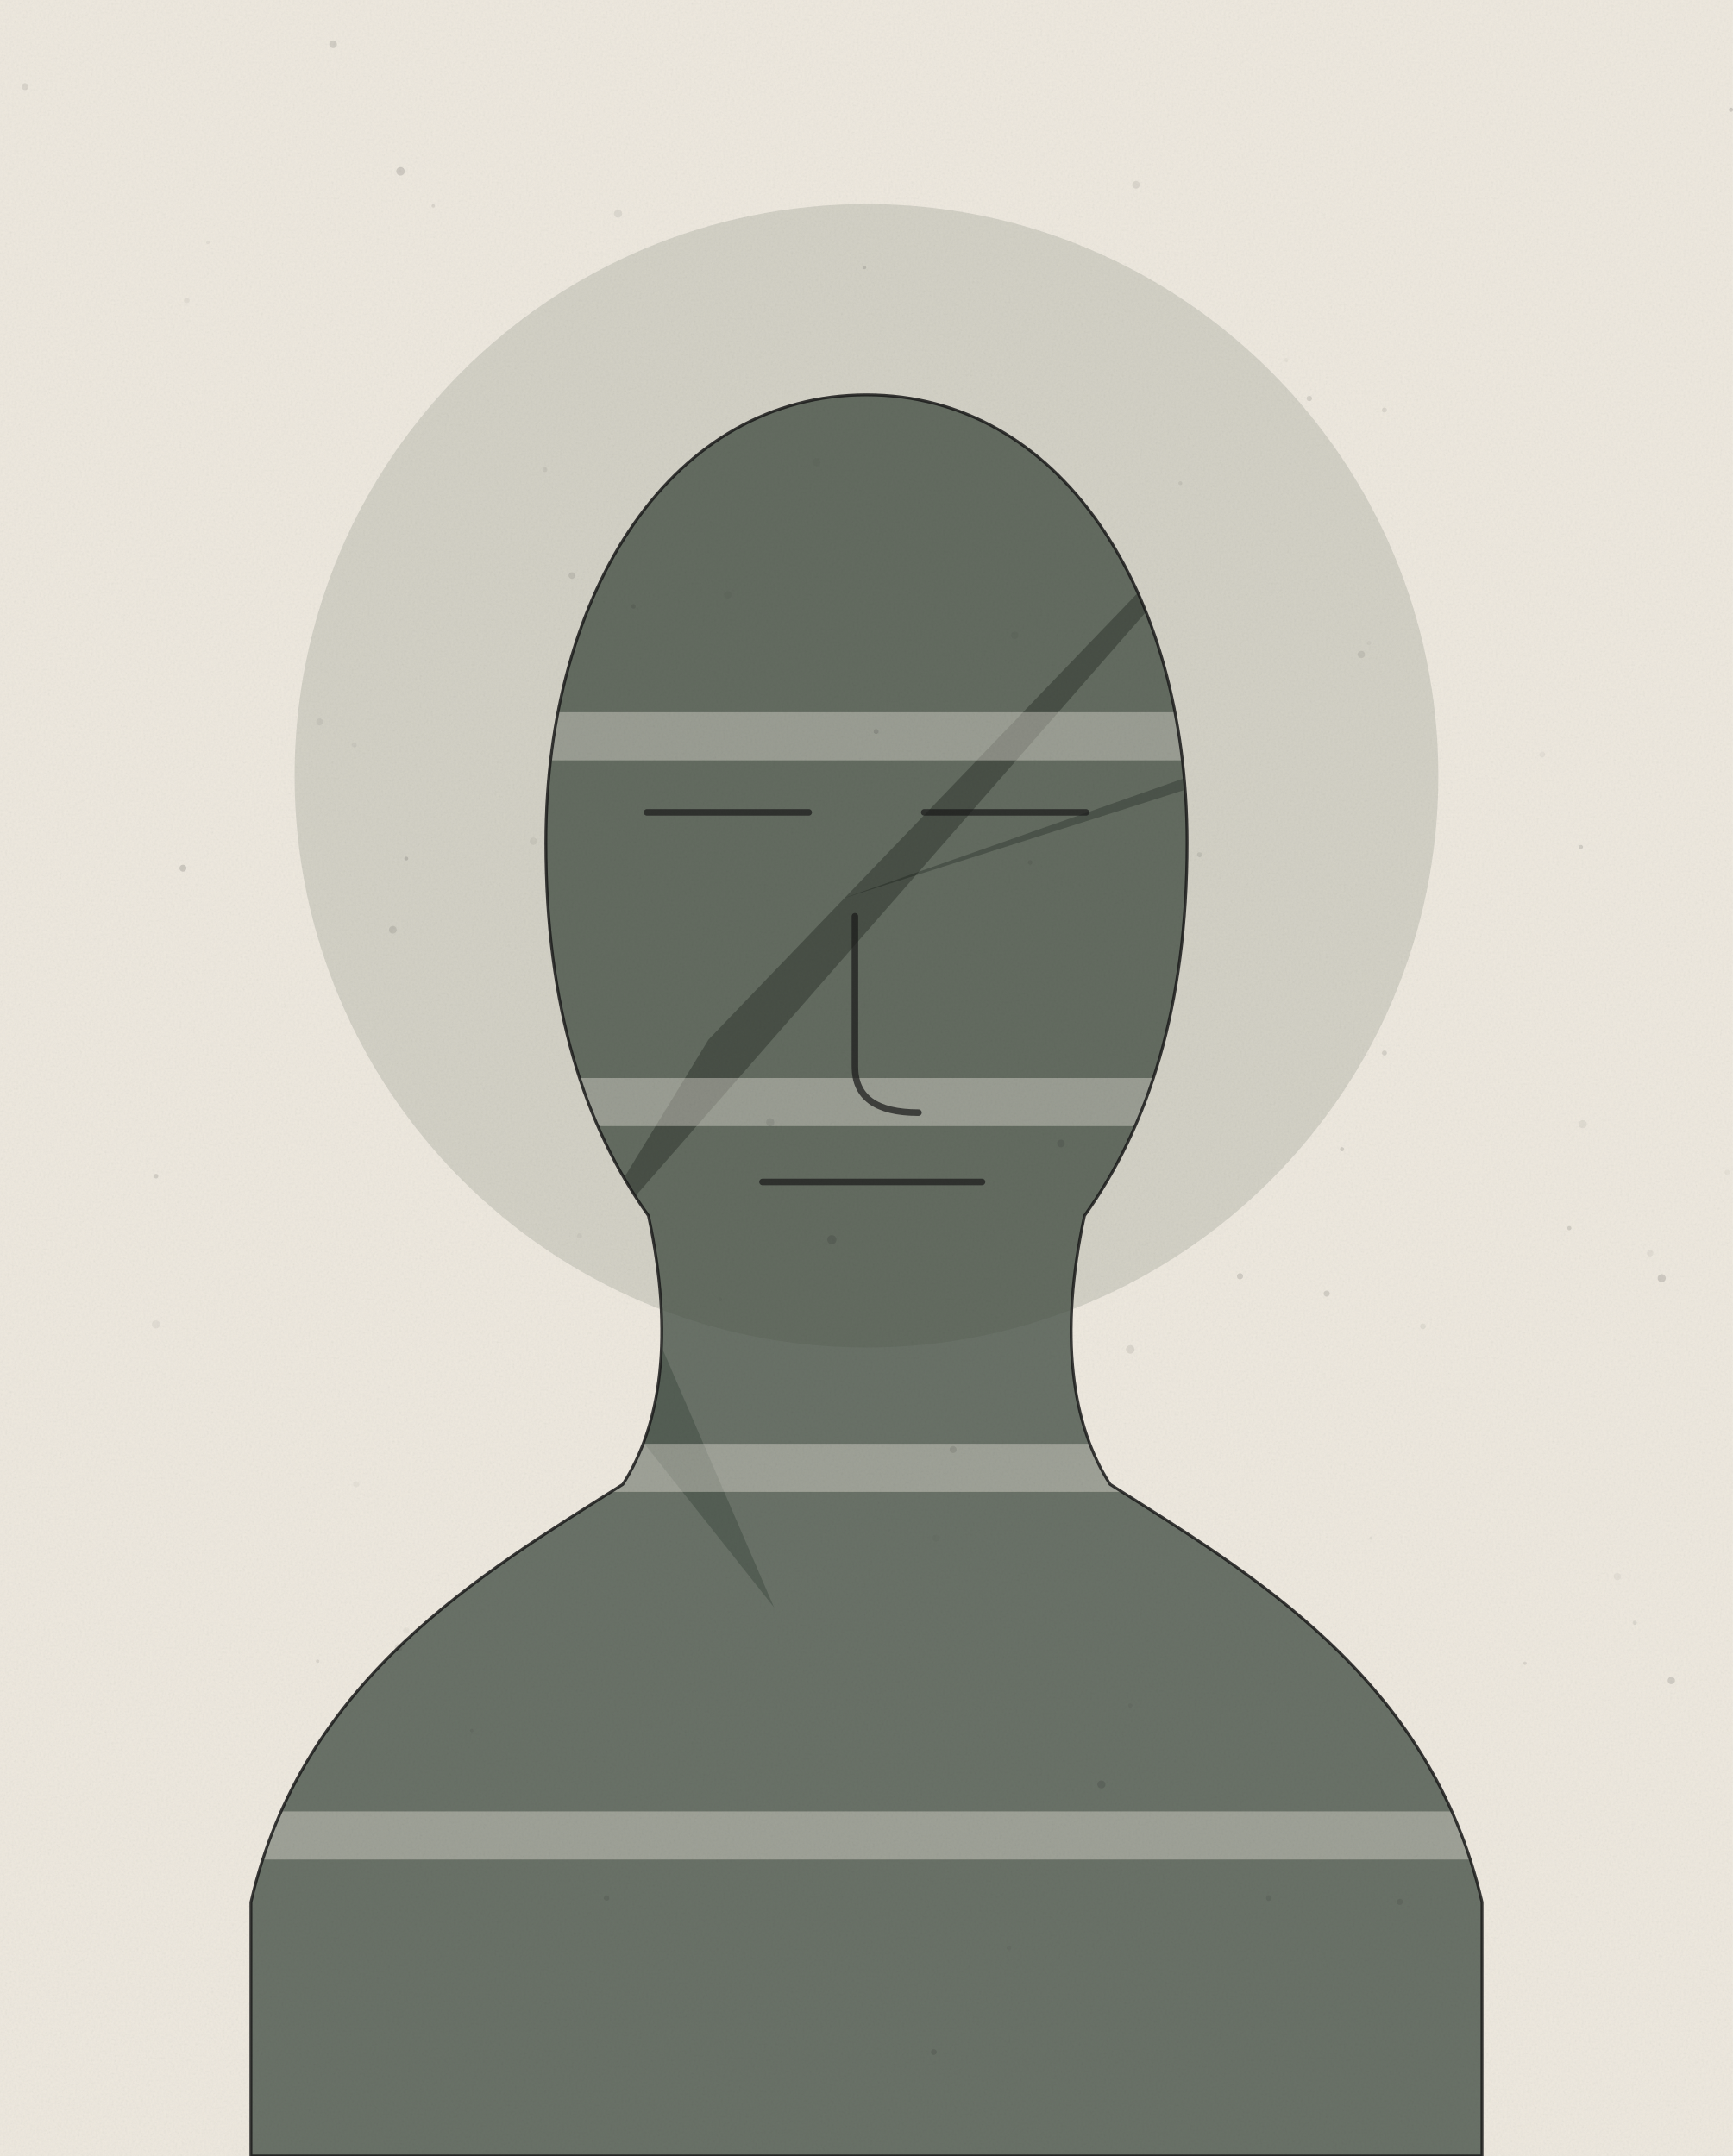
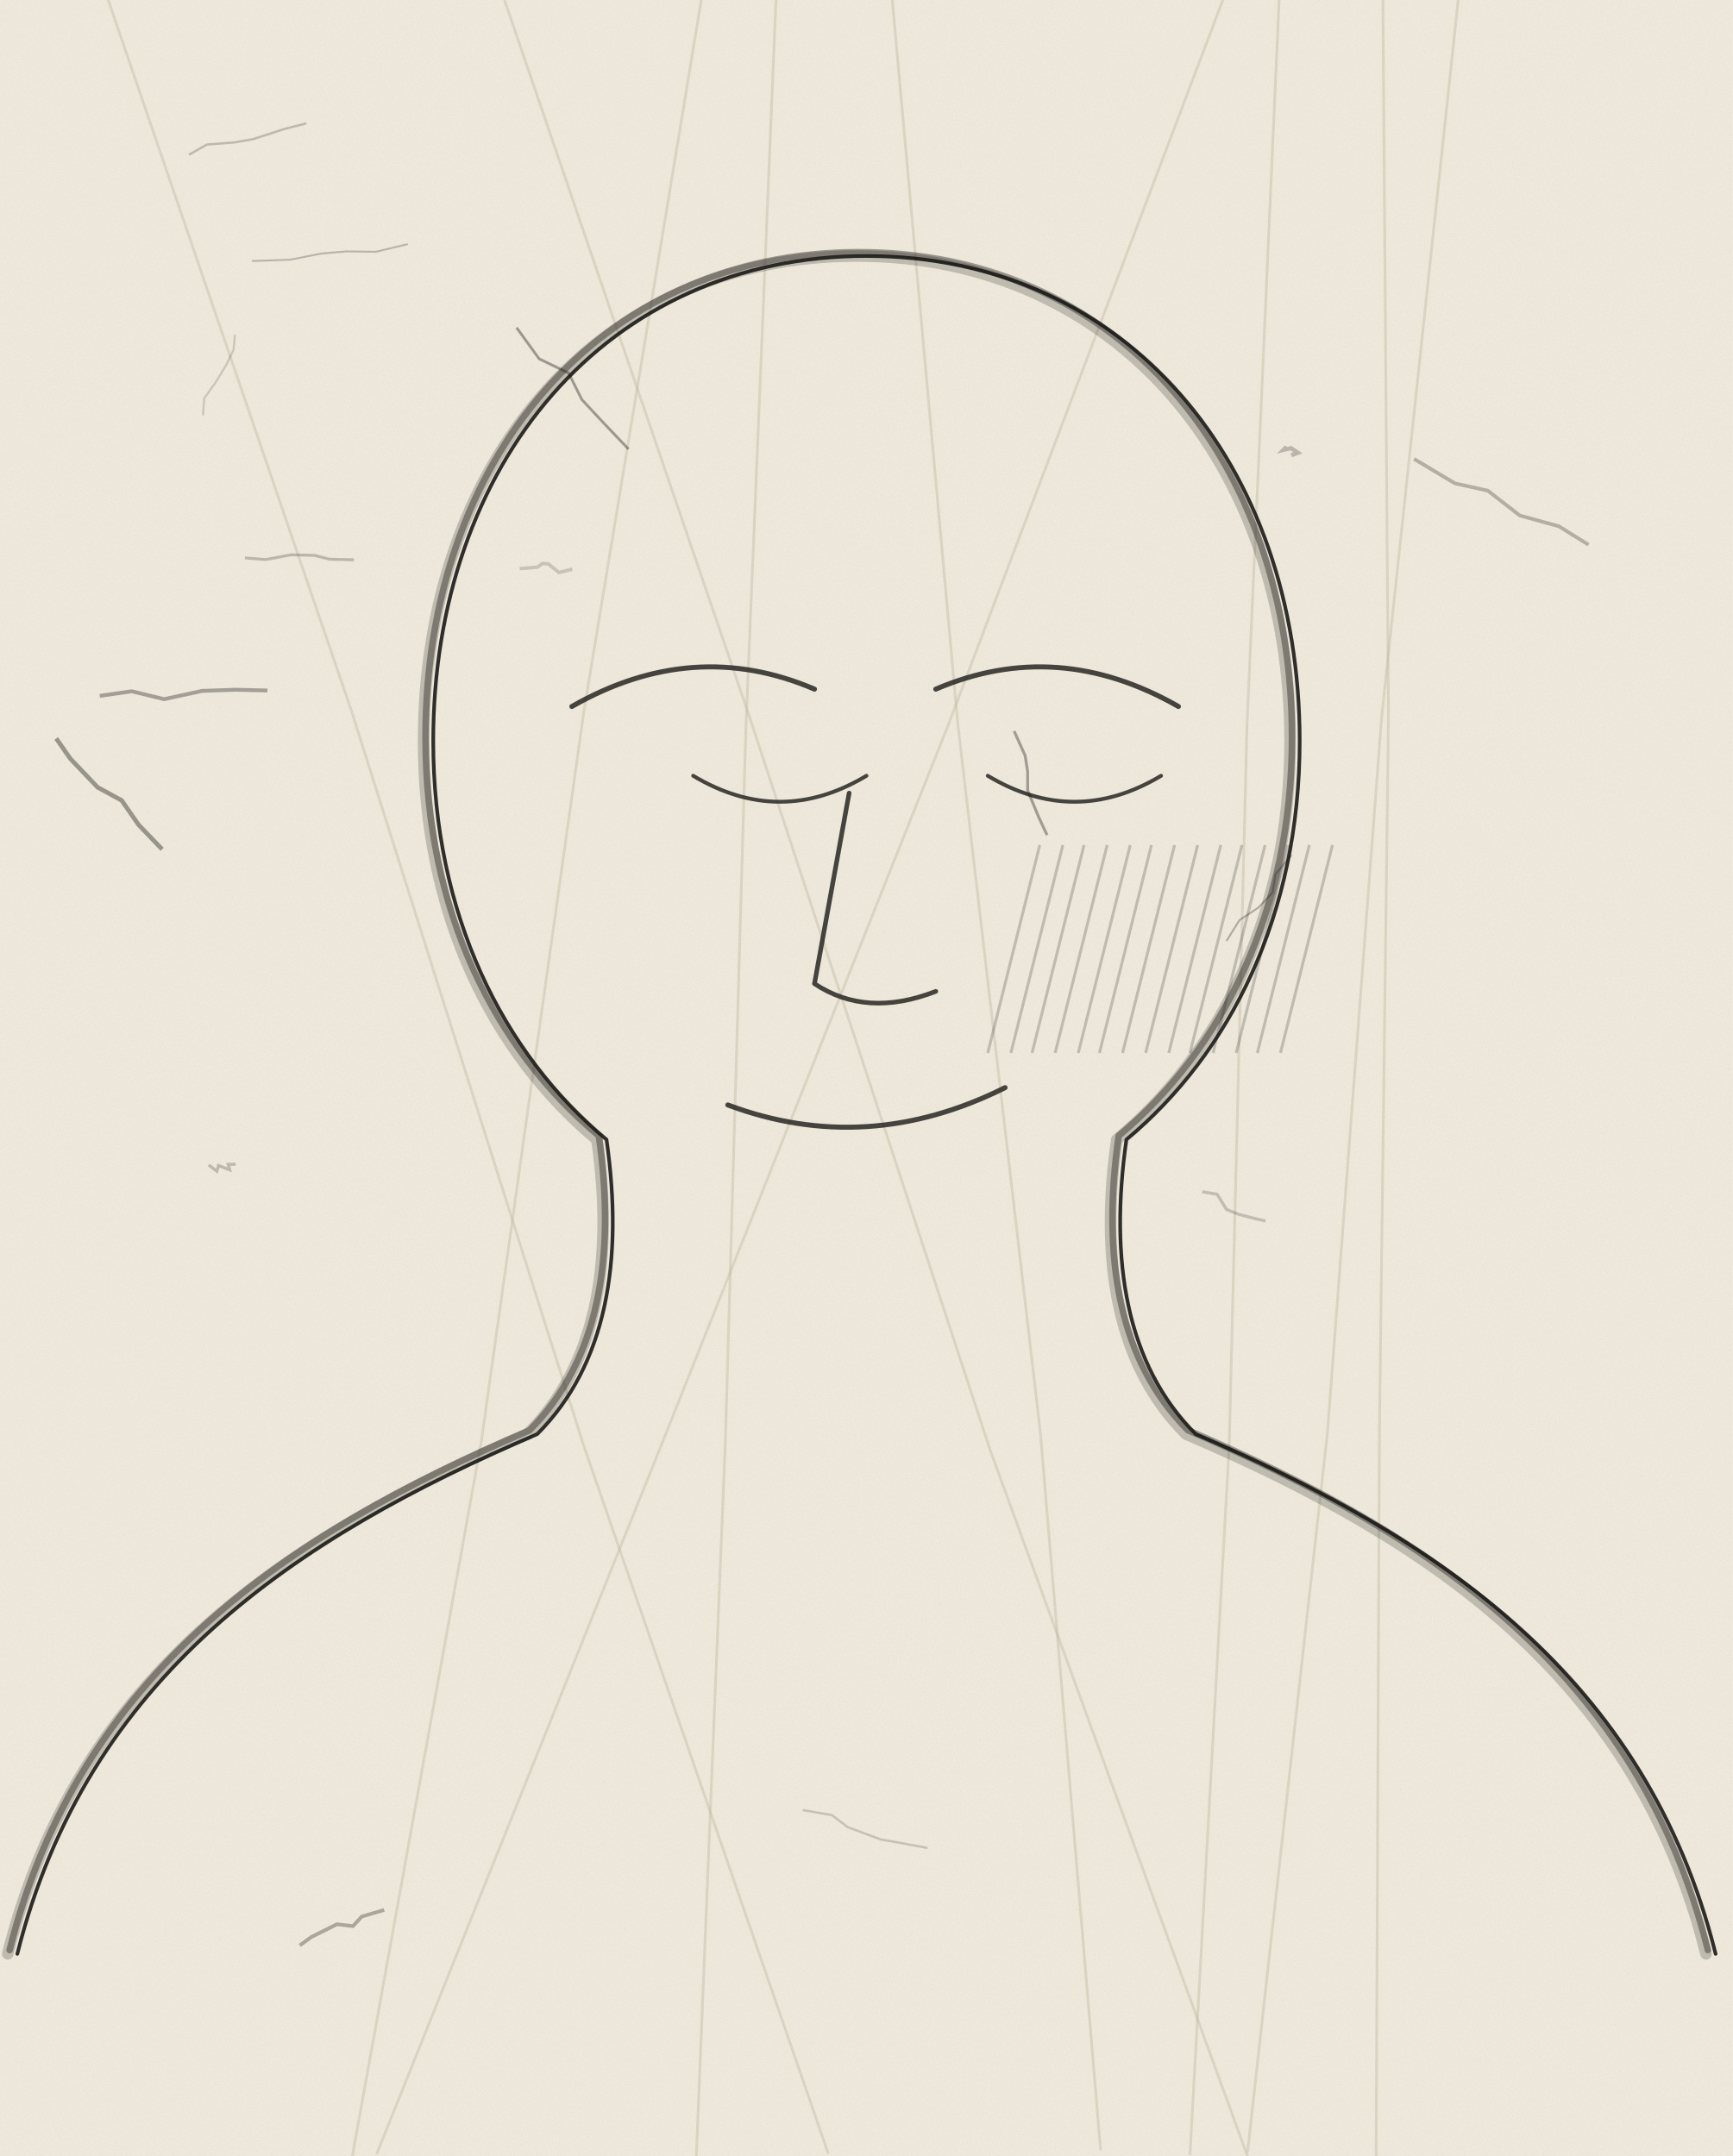
<svg xmlns="http://www.w3.org/2000/svg" viewBox="0 0 900 1120" preserveAspectRatio="xMidYMid slice" role="img">
  <defs>
-     <filter id="g317" x="-10%" y="-10%" width="120%" height="120%">
-       <feTurbulence type="fractalNoise" baseFrequency="0.85" numOctaves="3" seed="317" result="n" />
+     <filter id="g767" x="-10%" y="-10%" width="120%" height="120%">
+       <feTurbulence type="fractalNoise" baseFrequency="1.2" numOctaves="3" seed="767" result="n" />
      <feColorMatrix in="n" type="saturate" values="0" />
      <feComponentTransfer>
-         <feFuncA type="linear" slope="0.35" />
+         <feFuncA type="linear" slope="0.32" />
      </feComponentTransfer>
    </filter>
-     <clipPath id="bust317" transform="translate(117.0,158.6) scale(6.660,7.753)">
-       <path d="M50,6 C65,6 75,19 75,36 C75,47 72,55 67,61 C65,69 66,75 69,79 C80,85 94,92 98,107 L98,124 L2,124 L2,107 C6,92 20,85 31,79 C34,75 35,69 33,61 C28,55 25,47 25,36 C25,19 35,6 50,6 Z" />
-     </clipPath>
  </defs>
-   <rect width="900" height="1120" fill="#EDE8DE" />
-   <circle cx="450" cy="403" r="297" fill="#3D4A3F" opacity=".16" />
-   <g clip-path="url(#bust317)">
-     <rect width="900" height="1120" fill="#3D4A3F" opacity=".75" />
-     <path d="M402,835 l-145,-336 l61,230 Z" fill="#3D4A3F" opacity="0.48" style="mix-blend-mode:normal" />
-     <path d="M179,329 l-305,-13 l374,473 Z" fill="#7A2E2E" opacity="0.67" style="mix-blend-mode:multiply" />
-     <path d="M-97,561 l268,-147 l-219,-340 Z" fill="#3D4A3F" opacity="0.31" style="mix-blend-mode:multiply" />
-     <path d="M1037,898 l338,303 l395,-470 Z" fill="#7A2E2E" opacity="0.31" style="mix-blend-mode:normal" />
-     <path d="M23,688 l51,362 l-269,-446 Z" fill="#3D4A3F" opacity="0.44" style="mix-blend-mode:multiply" />
-     <path d="M62,905 l-527,450 l-155,486 Z" fill="#7A2E2E" opacity="0.41" style="mix-blend-mode:multiply" />
-     <path d="M1020,527 l419,370 l422,274 Z" fill="#3D4A3F" opacity="0.44" style="mix-blend-mode:normal" />
-     <path d="M-93,839 l-476,536 l540,-166 Z" fill="#7A2E2E" opacity="0.58" style="mix-blend-mode:multiply" />
-     <path d="M734,159 l-366,381 l-77,126 Z" fill="#3D4A3F" opacity="0.36" style="mix-blend-mode:multiply" />
-     <path d="M1022,-108 l18,153 l-94,-303 Z" fill="#7A2E2E" opacity="0.70" style="mix-blend-mode:normal" />
-     <path d="M994,290 l-100,16 l-457,161 Z" fill="#3D4A3F" opacity="0.32" style="mix-blend-mode:multiply" />
-     <rect y="179" width="900" height="25" fill="#EDE8DE" opacity=".4" />
-     <rect y="370" width="900" height="25" fill="#EDE8DE" opacity=".4" />
-     <rect y="560" width="900" height="25" fill="#EDE8DE" opacity=".4" />
-     <rect y="750" width="900" height="25" fill="#EDE8DE" opacity=".4" />
-     <rect y="941" width="900" height="25" fill="#EDE8DE" opacity=".4" />
+   <rect width="900" height="1120" fill="#F0EADD" />
+   <path d="M757.3,0.0 L717.5,373.1 L689.4,744.2 L647.9,1118.2" stroke="#C3B9A2" stroke-width="1.4" fill="none" opacity=".42" />
+   <path d="M718.2,0.0 L721.1,371.5 L716.4,743.8 L714.7,1120.4" stroke="#C3B9A2" stroke-width="1.4" fill="none" opacity=".42" />
+   <path d="M403.0,0.0 L387.4,377.6 L376.7,749.3 L361.5,1123.5" stroke="#C3B9A2" stroke-width="1.4" fill="none" opacity=".42" />
+   <path d="M635.1,0.0 L492.4,376.8 L346.5,743.1 L195.6,1119.0" stroke="#C3B9A2" stroke-width="1.4" fill="none" opacity=".42" />
+   <path d="M56.2,0.0 L182.4,368.9 L303.0,750.5 L430.2,1118.9" stroke="#C3B9A2" stroke-width="1.4" fill="none" opacity=".42" />
+   <path d="M463.4,0.0 L497.4,375.7 L540.3,744.0 L571.6,1117.0" stroke="#C3B9A2" stroke-width="1.4" fill="none" opacity=".42" />
+   <path d="M262.0,0.0 L389.5,373.1 L514.0,752.6 L648.8,1122.6" stroke="#C3B9A2" stroke-width="1.4" fill="none" opacity=".42" />
+   <path d="M664.3,0.0 L647.6,377.2 L638.4,750.7 L618.0,1119.5" stroke="#C3B9A2" stroke-width="1.4" fill="none" opacity=".42" />
+   <path d="M364.2,0.0 L303.2,369.8 L249.9,749.3 L182.5,1122.8" stroke="#C3B9A2" stroke-width="1.4" fill="none" opacity=".42" />
+   <path d="M450,133 C585,133 675,241 675,385 C675,475 639,547 585,592 C576,655 585,709 621,745 C747,799 855,871 891,1015 M450,133 C315,133 225,241 225,385 C225,475 261,547 315,592 C324,655 315,709 279,745 C153,799 45,871 9,1015" fill="none" stroke="#1B1A17" stroke-width="6" opacity="0.22" transform="translate(-5,-0)" vector-effect="non-scaling-stroke" stroke-linecap="round" stroke-linejoin="round" />
+   <path d="M450,133 C585,133 675,241 675,385 C675,475 639,547 585,592 C576,655 585,709 621,745 C747,799 855,871 891,1015 M450,133 C315,133 225,241 225,385 C225,475 261,547 315,592 C324,655 315,709 279,745 C153,799 45,871 9,1015" fill="none" stroke="#1B1A17" stroke-width="3.4" opacity="0.40" transform="translate(-4,-2)" vector-effect="non-scaling-stroke" stroke-linecap="round" stroke-linejoin="round" />
+   <path d="M450,133 C585,133 675,241 675,385 C675,475 639,547 585,592 C576,655 585,709 621,745 C747,799 855,871 891,1015 M450,133 C315,133 225,241 225,385 C225,475 261,547 315,592 C324,655 315,709 279,745 C153,799 45,871 9,1015" fill="none" stroke="#1B1A17" stroke-width="1.9" opacity="0.90" transform="translate(0,0)" vector-effect="non-scaling-stroke" stroke-linecap="round" stroke-linejoin="round" />
+   <g stroke="#1B1A17" fill="none" vector-effect="non-scaling-stroke" stroke-linecap="round" stroke-linejoin="round" opacity=".8">
+     <path d="M297,367 q63,-36 126,-9" stroke-width="2.6" />
+     <path d="M486,358 q63,-27 126,9" stroke-width="2.6" />
+     <path d="M360,403 q45,27 90,0" stroke-width="2" />
+     <path d="M513,403 q45,27 90,0" stroke-width="2" />
+     <path d="M441,412 L423,511 q27,18 63,4" stroke-width="2.4" />
+     <path d="M378,574 q72,27 144,-9" stroke-width="2.6" />
  </g>
-   <g transform="translate(117.0,158.6) scale(6.660,7.753)">
-     <path d="M50,6 C65,6 75,19 75,36 C75,47 72,55 67,61 C65,69 66,75 69,79 C80,85 94,92 98,107 L98,124 L2,124 L2,107 C6,92 20,85 31,79 C34,75 35,69 33,61 C28,55 25,47 25,36 C25,19 35,6 50,6 Z" fill="none" stroke="#1A1A1A" stroke-width="1.5" vector-effect="non-scaling-stroke" opacity=".85" />
-   </g>
-   <g stroke="#1A1A1A" stroke-width="3.4" stroke-linecap="round" fill="none" opacity=".72">
-     <path d="M336,422 h84" />
-     <path d="M480,422 h84" />
-     <path d="M444,476 v78 q0,24 33,24" />
-     <path d="M396,614 h114" />
-   </g>
-   <circle cx="449" cy="139" r="0.9" fill="#1A1A1A" opacity="0.14" />
-   <circle cx="801" cy="392" r="1.5" fill="#1A1A1A" opacity="0.05" />
-   <circle cx="707" cy="340" r="1.9" fill="#1A1A1A" opacity="0.09" />
-   <circle cx="899" cy="57" r="1.1" fill="#1A1A1A" opacity="0.15" />
-   <circle cx="166" cy="375" r="1.8" fill="#1A1A1A" opacity="0.07" />
-   <circle cx="587" cy="886" r="1.1" fill="#1A1A1A" opacity="0.07" />
-   <circle cx="301" cy="642" r="1.3" fill="#1A1A1A" opacity="0.05" />
-   <circle cx="432" cy="644" r="2.4" fill="#1A1A1A" opacity="0.15" />
-   <circle cx="245" cy="899" r="0.9" fill="#1A1A1A" opacity="0.08" />
-   <circle cx="184" cy="387" r="1.3" fill="#1A1A1A" opacity="0.05" />
-   <circle cx="849" cy="843" r="1.1" fill="#1A1A1A" opacity="0.08" />
-   <circle cx="719" cy="213" r="1.3" fill="#1A1A1A" opacity="0.09" />
-   <circle cx="697" cy="597" r="1.1" fill="#1A1A1A" opacity="0.13" />
-   <circle cx="821" cy="440" r="1.1" fill="#1A1A1A" opacity="0.14" />
-   <circle cx="644" cy="663" r="1.6" fill="#1A1A1A" opacity="0.14" />
-   <circle cx="822" cy="584" r="2.1" fill="#1A1A1A" opacity="0.07" />
-   <circle cx="485" cy="1066" r="1.5" fill="#1A1A1A" opacity="0.14" />
-   <circle cx="108" cy="126" r="0.9" fill="#1A1A1A" opacity="0.06" />
-   <circle cx="727" cy="988" r="1.6" fill="#1A1A1A" opacity="0.12" />
-   <circle cx="840" cy="819" r="1.9" fill="#1A1A1A" opacity="0.05" />
-   <circle cx="208" cy="89" r="2.2" fill="#1A1A1A" opacity="0.15" />
-   <circle cx="792" cy="864" r="0.9" fill="#1A1A1A" opacity="0.10" />
-   <circle cx="211" cy="446" r="1.0" fill="#1A1A1A" opacity="0.15" />
-   <circle cx="815" cy="638" r="1.1" fill="#1A1A1A" opacity="0.13" />
-   <circle cx="863" cy="664" r="2.1" fill="#1A1A1A" opacity="0.15" />
-   <circle cx="277" cy="437" r="1.9" fill="#1A1A1A" opacity="0.06" />
-   <circle cx="283" cy="244" r="1.3" fill="#1A1A1A" opacity="0.07" />
-   <circle cx="13" cy="45" r="1.8" fill="#1A1A1A" opacity="0.10" />
-   <circle cx="680" cy="207" r="1.4" fill="#1A1A1A" opacity="0.12" />
-   <circle cx="551" cy="594" r="2.0" fill="#1A1A1A" opacity="0.13" />
-   <circle cx="495" cy="753" r="1.8" fill="#1A1A1A" opacity="0.11" />
-   <circle cx="689" cy="672" r="1.6" fill="#1A1A1A" opacity="0.13" />
-   <circle cx="225" cy="107" r="0.9" fill="#1A1A1A" opacity="0.09" />
-   <circle cx="207" cy="856" r="2.0" fill="#1A1A1A" opacity="0.09" />
-   <circle cx="719" cy="547" r="1.3" fill="#1A1A1A" opacity="0.12" />
-   <circle cx="868" cy="873" r="1.9" fill="#1A1A1A" opacity="0.14" />
-   <circle cx="535" cy="448" r="1.2" fill="#1A1A1A" opacity="0.09" />
-   <circle cx="165" cy="863" r="0.9" fill="#1A1A1A" opacity="0.10" />
-   <circle cx="623" cy="444" r="1.3" fill="#1A1A1A" opacity="0.10" />
-   <circle cx="455" cy="380" r="1.3" fill="#1A1A1A" opacity="0.14" />
-   <circle cx="321" cy="111" r="2.1" fill="#1A1A1A" opacity="0.08" />
-   <circle cx="424" cy="240" r="2.1" fill="#1A1A1A" opacity="0.04" />
-   <circle cx="587" cy="701" r="2.2" fill="#1A1A1A" opacity="0.09" />
-   <circle cx="204" cy="483" r="2.0" fill="#1A1A1A" opacity="0.11" />
-   <circle cx="590" cy="96" r="2.0" fill="#1A1A1A" opacity="0.09" />
-   <circle cx="97" cy="156" r="1.5" fill="#1A1A1A" opacity="0.06" />
-   <circle cx="95" cy="451" r="1.8" fill="#1A1A1A" opacity="0.16" />
-   <circle cx="378" cy="309" r="1.9" fill="#1A1A1A" opacity="0.06" />
-   <circle cx="659" cy="986" r="1.5" fill="#1A1A1A" opacity="0.11" />
-   <circle cx="857" cy="651" r="1.7" fill="#1A1A1A" opacity="0.06" />
-   <circle cx="81" cy="688" r="2.1" fill="#1A1A1A" opacity="0.06" />
-   <circle cx="211" cy="847" r="1.6" fill="#1A1A1A" opacity="0.04" />
-   <circle cx="297" cy="299" r="1.7" fill="#1A1A1A" opacity="0.11" />
-   <circle cx="527" cy="330" r="2.0" fill="#1A1A1A" opacity="0.05" />
-   <circle cx="185" cy="771" r="1.6" fill="#1A1A1A" opacity="0.04" />
-   <circle cx="739" cy="689" r="1.5" fill="#1A1A1A" opacity="0.07" />
-   <circle cx="711" cy="334" r="1.1" fill="#1A1A1A" opacity="0.04" />
-   <circle cx="329" cy="315" r="1.2" fill="#1A1A1A" opacity="0.11" />
-   <circle cx="572" cy="927" r="2.1" fill="#1A1A1A" opacity="0.15" />
-   <circle cx="400" cy="583" r="2.1" fill="#1A1A1A" opacity="0.10" />
-   <circle cx="173" cy="23" r="2.0" fill="#1A1A1A" opacity="0.13" />
-   <circle cx="668" cy="187" r="1.1" fill="#1A1A1A" opacity="0.04" />
-   <circle cx="897" cy="609" r="1.4" fill="#1A1A1A" opacity="0.04" />
-   <circle cx="613" cy="251" r="1.0" fill="#1A1A1A" opacity="0.08" />
-   <circle cx="81" cy="611" r="1.2" fill="#1A1A1A" opacity="0.13" />
-   <circle cx="524" cy="1012" r="1.2" fill="#1A1A1A" opacity="0.06" />
-   <circle cx="712" cy="799" r="0.8" fill="#1A1A1A" opacity="0.07" />
-   <circle cx="315" cy="986" r="1.4" fill="#1A1A1A" opacity="0.12" />
-   <circle cx="486" cy="799" r="1.8" fill="#1A1A1A" opacity="0.04" />
-   <circle cx="374" cy="675" r="1.0" fill="#1A1A1A" opacity="0.06" />
-   <rect width="900" height="1120" filter="url(#g317)" opacity=".28" style="mix-blend-mode:multiply" />
+   <path d="M540,439 l-27,108" stroke="#1B1A17" stroke-width="1.5" opacity=".22" fill="none" />
+   <path d="M552,439 l-27,108" stroke="#1B1A17" stroke-width="1.5" opacity=".22" fill="none" />
+   <path d="M563,439 l-27,108" stroke="#1B1A17" stroke-width="1.5" opacity=".22" fill="none" />
+   <path d="M575,439 l-27,108" stroke="#1B1A17" stroke-width="1.5" opacity=".22" fill="none" />
+   <path d="M587,439 l-27,108" stroke="#1B1A17" stroke-width="1.5" opacity=".22" fill="none" />
+   <path d="M598,439 l-27,108" stroke="#1B1A17" stroke-width="1.5" opacity=".22" fill="none" />
+   <path d="M610,439 l-27,108" stroke="#1B1A17" stroke-width="1.5" opacity=".22" fill="none" />
+   <path d="M622,439 l-27,108" stroke="#1B1A17" stroke-width="1.5" opacity=".22" fill="none" />
+   <path d="M634,439 l-27,108" stroke="#1B1A17" stroke-width="1.5" opacity=".22" fill="none" />
+   <path d="M645,439 l-27,108" stroke="#1B1A17" stroke-width="1.5" opacity=".22" fill="none" />
+   <path d="M657,439 l-27,108" stroke="#1B1A17" stroke-width="1.5" opacity=".22" fill="none" />
+   <path d="M669,439 l-27,108" stroke="#1B1A17" stroke-width="1.5" opacity=".22" fill="none" />
+   <path d="M680,439 l-27,108" stroke="#1B1A17" stroke-width="1.5" opacity=".22" fill="none" />
+   <path d="M692,439 l-27,108" stroke="#1B1A17" stroke-width="1.5" opacity=".22" fill="none" />
+   <path d="M666.5,234.0 L668.2,232.1 L666.6,233.7 L670.5,232.8 L674.1,235.2 L670.6,236.5" stroke="#1B1A17" stroke-width="2.2" fill="none" opacity="0.24" />
+   <path d="M138.9,358.7 L122.3,358.3 L105.0,358.9 L85.2,363.2 L68.4,359.1 L51.8,361.5" stroke="#1B1A17" stroke-width="2.0" fill="none" opacity="0.35" />
+   <path d="M297.2,295.7 L290.3,297.4 L284.7,292.9 L281.7,292.7 L279.2,294.6 L269.9,295.4" stroke="#1B1A17" stroke-width="1.8" fill="none" opacity="0.18" />
+   <path d="M526.7,379.8 L532.4,392.5 L533.7,400.8 L533.7,410.6 L539.5,424.6 L543.8,433.8" stroke="#1B1A17" stroke-width="1.5" fill="none" opacity="0.37" />
+   <path d="M199.5,992.2 L187.9,995.6 L183.3,1000.6 L175.0,999.6 L161.6,1006.3 L155.7,1010.6" stroke="#1B1A17" stroke-width="1.9" fill="none" opacity="0.32" />
+   <path d="M84.2,441.2 L72.0,428.5 L63.2,415.8 L50.7,409.0 L36.5,394.1 L29.2,383.6" stroke="#1B1A17" stroke-width="2.3" fill="none" opacity="0.41" />
+   <path d="M98.1,80.4 L107.4,75.1 L121.6,74.0 L131.4,72.3 L147.7,67.0 L159.1,64.1" stroke="#1B1A17" stroke-width="1.2" fill="none" opacity="0.23" />
+   <path d="M326.4,233.3 L312.9,219.1 L302.2,207.6 L295.3,193.8 L280.0,186.4 L268.3,170.2" stroke="#1B1A17" stroke-width="1.4" fill="none" opacity="0.39" />
+   <path d="M127.2,289.8 L137.9,290.7 L151.2,288.2 L163.3,288.5 L171.1,290.5 L183.8,290.8" stroke="#1B1A17" stroke-width="1.5" fill="none" opacity="0.24" />
+   <path d="M211.8,126.8 L195.2,130.8 L180.0,130.6 L166.9,131.7 L150.7,134.9 L130.9,135.6" stroke="#1B1A17" stroke-width="1.0" fill="none" opacity="0.25" />
+   <path d="M670.8,444.2 L662.5,454.0 L660.9,463.7 L653.5,471.5 L643.7,478.0 L637.0,488.8" stroke="#1B1A17" stroke-width="1.0" fill="none" opacity="0.30" />
+   <path d="M624.4,619.1 L632.1,620.4 L637.0,628.3 L643.3,630.8 L649.3,632.4 L657.2,634.3" stroke="#1B1A17" stroke-width="1.6" fill="none" opacity="0.21" />
+   <path d="M825.0,283.0 L809.6,273.4 L789.3,267.8 L772.7,254.9 L755.6,251.1 L734.4,238.4" stroke="#1B1A17" stroke-width="1.9" fill="none" opacity="0.28" />
+   <path d="M122.4,604.8 L118.5,604.9 L119.3,607.7 L113.5,605.5 L112.6,608.4 L108.4,605.2" stroke="#1B1A17" stroke-width="1.6" fill="none" opacity="0.23" />
+   <path d="M122.0,173.9 L121.3,181.7 L117.5,189.6 L112.0,198.6 L106.1,206.9 L105.4,215.8" stroke="#1B1A17" stroke-width="1.1" fill="none" opacity="0.17" />
+   <path d="M481.7,960.0 L468.5,957.5 L457.5,955.6 L440.3,949.2 L432.0,942.9 L416.9,940.3" stroke="#1B1A17" stroke-width="1.2" fill="none" opacity="0.19" />
+   <rect width="900" height="1120" filter="url(#g767)" opacity=".3" style="mix-blend-mode:multiply" />
</svg>
